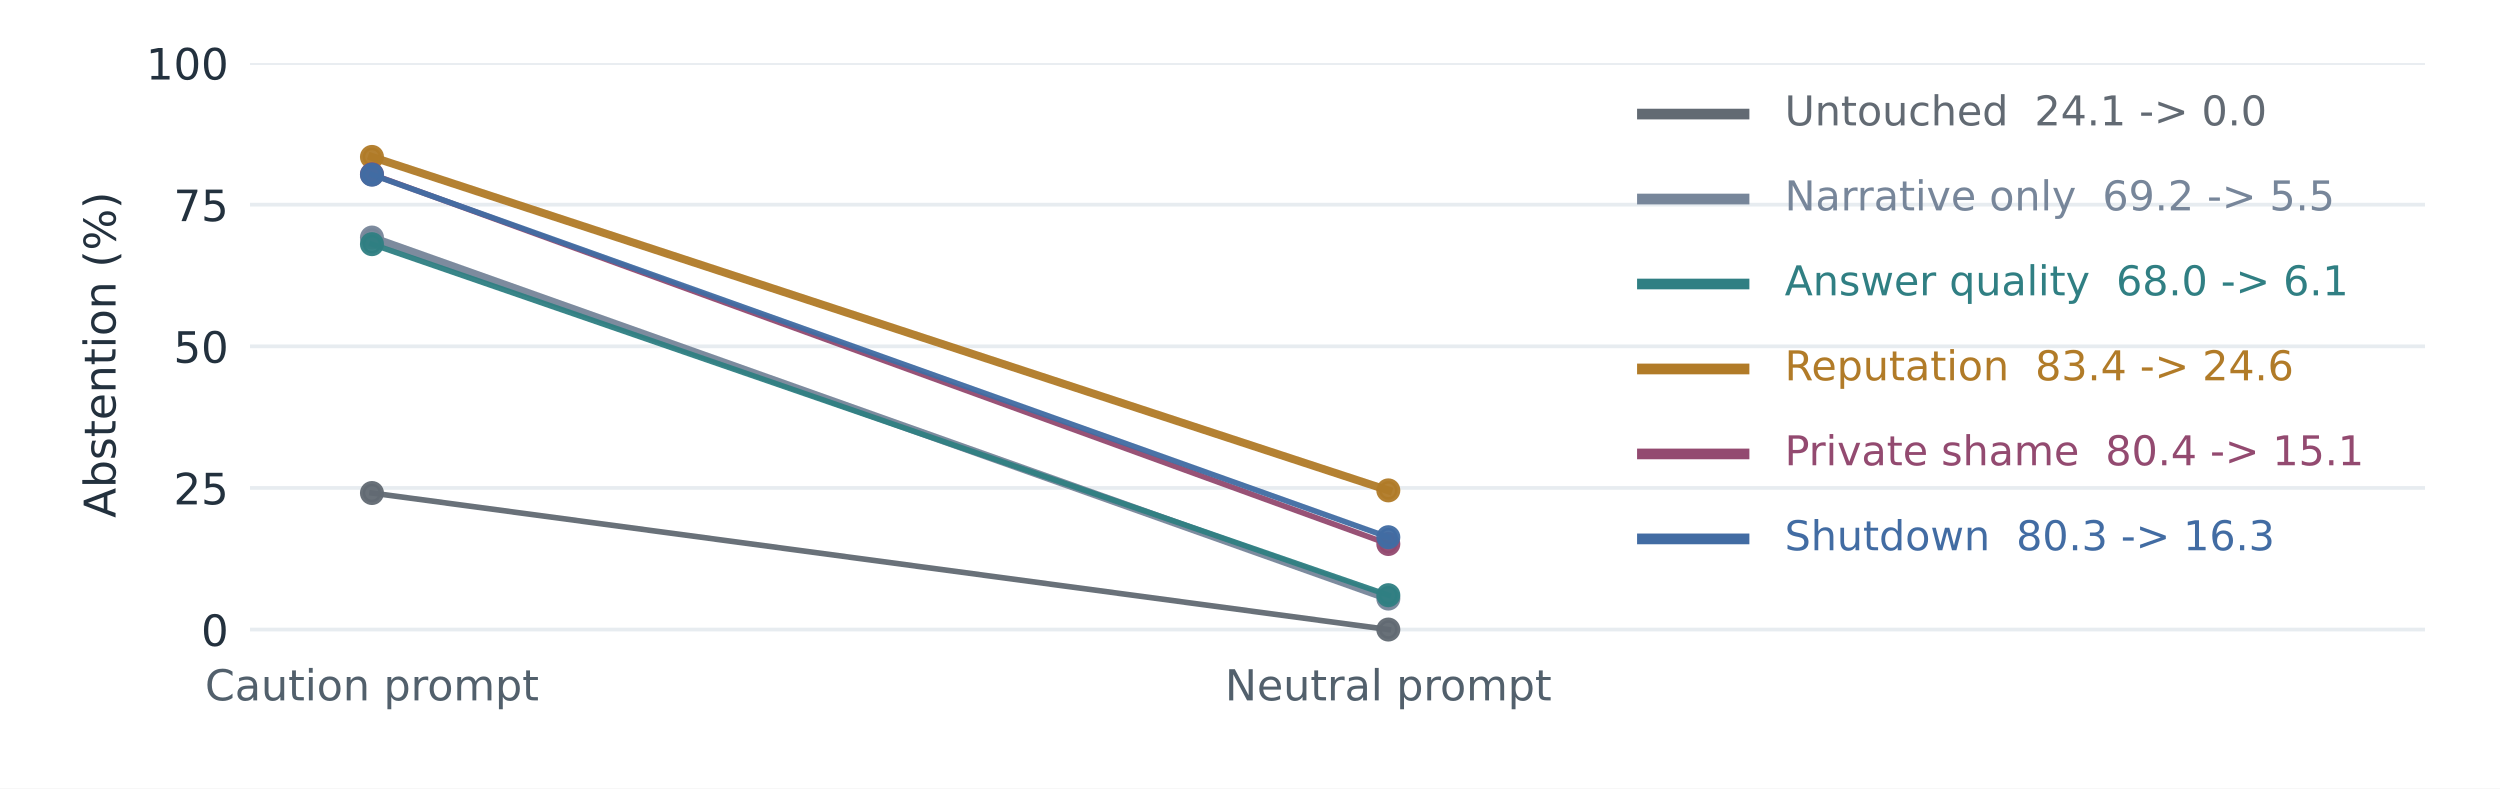
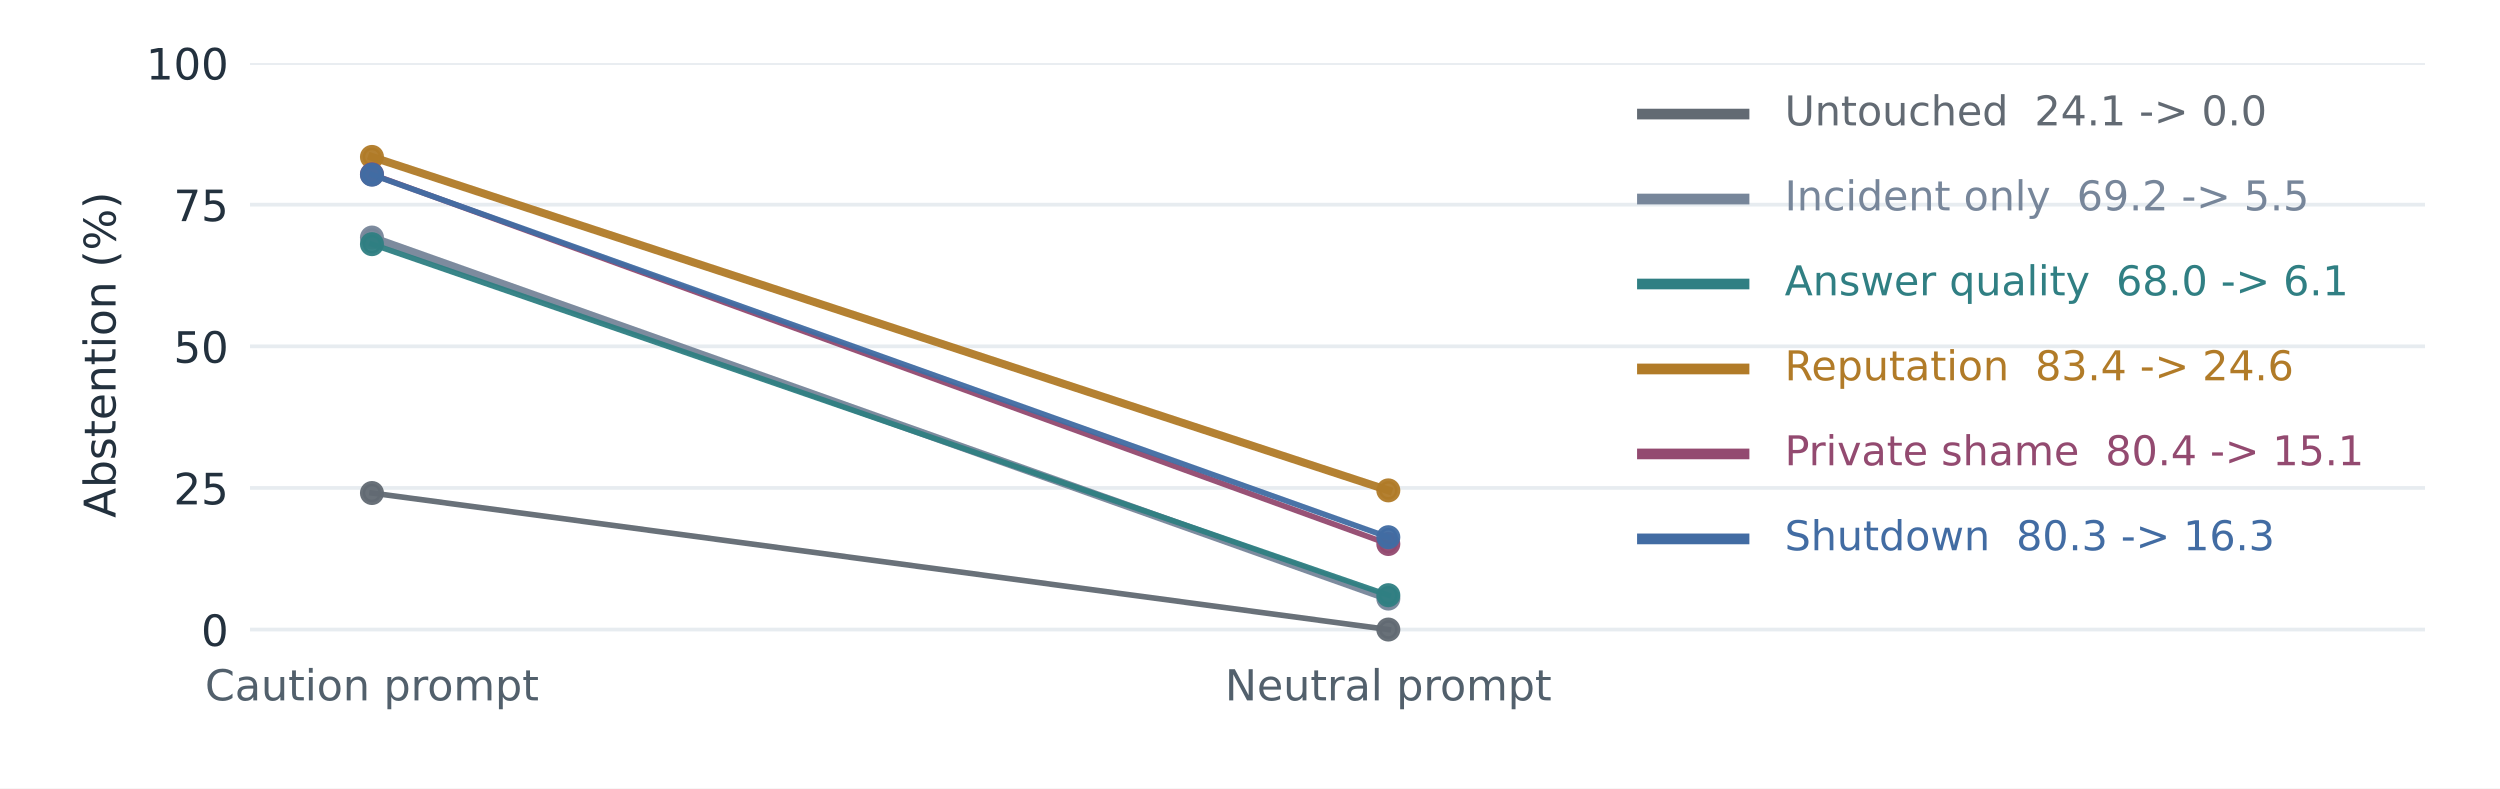
<svg xmlns="http://www.w3.org/2000/svg" xmlns:xlink="http://www.w3.org/1999/xlink" width="468pt" height="147.6pt" viewBox="0 0 468 147.6" version="1.1">
  <defs>
    <style type="text/css">*{stroke-linejoin: round; stroke-linecap: butt}</style>
  </defs>
  <g id="figure_1">
    <g id="patch_1">
      <path d="M 0 147.6 L 468 147.6 L 468 0 L 0 0 z " style="fill: #ffffff" />
    </g>
    <g id="axes_1">
      <g id="patch_2">
        <path d="M 46.8 121.032 L 453.96 121.032 L 453.96 11.808 L 46.8 11.808 z " style="fill: #ffffff" />
      </g>
      <g id="matplotlib.axis_1">
        <g id="xtick_1">
          <g id="line2d_1" />
          <g id="text_1">
            <g style="fill: #52606c" transform="translate(38.3739 131.1107) scale(0.08 -0.08)">
              <defs>
                <path id="DejaVuSans-43" d="M 4122 4306 L 4122 3641 Q 3803 3938 3442 4084 Q 3081 4231 2675 4231 Q 1875 4231 1450 3742 Q 1025 3253 1025 2328 Q 1025 1406 1450 917 Q 1875 428 2675 428 Q 3081 428 3442 575 Q 3803 722 4122 1019 L 4122 359 Q 3791 134 3420 21 Q 3050 -91 2638 -91 Q 1578 -91 968 557 Q 359 1206 359 2328 Q 359 3453 968 4101 Q 1578 4750 2638 4750 Q 3056 4750 3426 4639 Q 3797 4528 4122 4306 z " transform="scale(0.015625)" />
                <path id="DejaVuSans-61" d="M 2194 1759 Q 1497 1759 1228 1600 Q 959 1441 959 1056 Q 959 750 1161 570 Q 1363 391 1709 391 Q 2188 391 2477 730 Q 2766 1069 2766 1631 L 2766 1759 L 2194 1759 z M 3341 1997 L 3341 0 L 2766 0 L 2766 531 Q 2569 213 2275 61 Q 1981 -91 1556 -91 Q 1019 -91 701 211 Q 384 513 384 1019 Q 384 1609 779 1909 Q 1175 2209 1959 2209 L 2766 2209 L 2766 2266 Q 2766 2663 2505 2880 Q 2244 3097 1772 3097 Q 1472 3097 1187 3025 Q 903 2953 641 2809 L 641 3341 Q 956 3463 1253 3523 Q 1550 3584 1831 3584 Q 2591 3584 2966 3190 Q 3341 2797 3341 1997 z " transform="scale(0.015625)" />
                <path id="DejaVuSans-75" d="M 544 1381 L 544 3500 L 1119 3500 L 1119 1403 Q 1119 906 1312 657 Q 1506 409 1894 409 Q 2359 409 2629 706 Q 2900 1003 2900 1516 L 2900 3500 L 3475 3500 L 3475 0 L 2900 0 L 2900 538 Q 2691 219 2414 64 Q 2138 -91 1772 -91 Q 1169 -91 856 284 Q 544 659 544 1381 z M 1991 3584 L 1991 3584 z " transform="scale(0.015625)" />
                <path id="DejaVuSans-74" d="M 1172 4494 L 1172 3500 L 2356 3500 L 2356 3053 L 1172 3053 L 1172 1153 Q 1172 725 1289 603 Q 1406 481 1766 481 L 2356 481 L 2356 0 L 1766 0 Q 1100 0 847 248 Q 594 497 594 1153 L 594 3053 L 172 3053 L 172 3500 L 594 3500 L 594 4494 L 1172 4494 z " transform="scale(0.015625)" />
                <path id="DejaVuSans-69" d="M 603 3500 L 1178 3500 L 1178 0 L 603 0 L 603 3500 z M 603 4863 L 1178 4863 L 1178 4134 L 603 4134 L 603 4863 z " transform="scale(0.015625)" />
                <path id="DejaVuSans-6f" d="M 1959 3097 Q 1497 3097 1228 2736 Q 959 2375 959 1747 Q 959 1119 1226 758 Q 1494 397 1959 397 Q 2419 397 2687 759 Q 2956 1122 2956 1747 Q 2956 2369 2687 2733 Q 2419 3097 1959 3097 z M 1959 3584 Q 2709 3584 3137 3096 Q 3566 2609 3566 1747 Q 3566 888 3137 398 Q 2709 -91 1959 -91 Q 1206 -91 779 398 Q 353 888 353 1747 Q 353 2609 779 3096 Q 1206 3584 1959 3584 z " transform="scale(0.015625)" />
                <path id="DejaVuSans-6e" d="M 3513 2113 L 3513 0 L 2938 0 L 2938 2094 Q 2938 2591 2744 2837 Q 2550 3084 2163 3084 Q 1697 3084 1428 2787 Q 1159 2491 1159 1978 L 1159 0 L 581 0 L 581 3500 L 1159 3500 L 1159 2956 Q 1366 3272 1645 3428 Q 1925 3584 2291 3584 Q 2894 3584 3203 3211 Q 3513 2838 3513 2113 z " transform="scale(0.015625)" />
                <path id="DejaVuSans-20" transform="scale(0.015625)" />
                <path id="DejaVuSans-70" d="M 1159 525 L 1159 -1331 L 581 -1331 L 581 3500 L 1159 3500 L 1159 2969 Q 1341 3281 1617 3432 Q 1894 3584 2278 3584 Q 2916 3584 3314 3078 Q 3713 2572 3713 1747 Q 3713 922 3314 415 Q 2916 -91 2278 -91 Q 1894 -91 1617 61 Q 1341 213 1159 525 z M 3116 1747 Q 3116 2381 2855 2742 Q 2594 3103 2138 3103 Q 1681 3103 1420 2742 Q 1159 2381 1159 1747 Q 1159 1113 1420 752 Q 1681 391 2138 391 Q 2594 391 2855 752 Q 3116 1113 3116 1747 z " transform="scale(0.015625)" />
                <path id="DejaVuSans-72" d="M 2631 2963 Q 2534 3019 2420 3045 Q 2306 3072 2169 3072 Q 1681 3072 1420 2755 Q 1159 2438 1159 1844 L 1159 0 L 581 0 L 581 3500 L 1159 3500 L 1159 2956 Q 1341 3275 1631 3429 Q 1922 3584 2338 3584 Q 2397 3584 2469 3576 Q 2541 3569 2628 3553 L 2631 2963 z " transform="scale(0.015625)" />
                <path id="DejaVuSans-6d" d="M 3328 2828 Q 3544 3216 3844 3400 Q 4144 3584 4550 3584 Q 5097 3584 5394 3201 Q 5691 2819 5691 2113 L 5691 0 L 5113 0 L 5113 2094 Q 5113 2597 4934 2840 Q 4756 3084 4391 3084 Q 3944 3084 3684 2787 Q 3425 2491 3425 1978 L 3425 0 L 2847 0 L 2847 2094 Q 2847 2600 2669 2842 Q 2491 3084 2119 3084 Q 1678 3084 1418 2786 Q 1159 2488 1159 1978 L 1159 0 L 581 0 L 581 3500 L 1159 3500 L 1159 2956 Q 1356 3278 1631 3431 Q 1906 3584 2284 3584 Q 2666 3584 2933 3390 Q 3200 3197 3328 2828 z " transform="scale(0.015625)" />
              </defs>
              <use xlink:href="#DejaVuSans-43" />
              <use xlink:href="#DejaVuSans-61" transform="translate(69.82422 0)" />
              <use xlink:href="#DejaVuSans-75" transform="translate(131.1035 0)" />
              <use xlink:href="#DejaVuSans-74" transform="translate(194.4824 0)" />
              <use xlink:href="#DejaVuSans-69" transform="translate(233.6914 0)" />
              <use xlink:href="#DejaVuSans-6f" transform="translate(261.4746 0)" />
              <use xlink:href="#DejaVuSans-6e" transform="translate(322.6562 0)" />
              <use xlink:href="#DejaVuSans-20" transform="translate(386.0352 0)" />
              <use xlink:href="#DejaVuSans-70" transform="translate(417.8223 0)" />
              <use xlink:href="#DejaVuSans-72" transform="translate(481.2988 0)" />
              <use xlink:href="#DejaVuSans-6f" transform="translate(520.1621 0)" />
              <use xlink:href="#DejaVuSans-6d" transform="translate(581.3438 0)" />
              <use xlink:href="#DejaVuSans-70" transform="translate(678.7559 0)" />
              <use xlink:href="#DejaVuSans-74" transform="translate(742.2324 0)" />
            </g>
          </g>
        </g>
        <g id="xtick_2">
          <g id="line2d_2" />
          <g id="text_2">
            <g style="fill: #52606c" transform="translate(229.3131 131.1107) scale(0.08 -0.08)">
              <defs>
                <path id="DejaVuSans-4e" d="M 628 4666 L 1478 4666 L 3547 763 L 3547 4666 L 4159 4666 L 4159 0 L 3309 0 L 1241 3903 L 1241 0 L 628 0 L 628 4666 z " transform="scale(0.015625)" />
                <path id="DejaVuSans-65" d="M 3597 1894 L 3597 1613 L 953 1613 Q 991 1019 1311 708 Q 1631 397 2203 397 Q 2534 397 2845 478 Q 3156 559 3463 722 L 3463 178 Q 3153 47 2828 -22 Q 2503 -91 2169 -91 Q 1331 -91 842 396 Q 353 884 353 1716 Q 353 2575 817 3079 Q 1281 3584 2069 3584 Q 2775 3584 3186 3129 Q 3597 2675 3597 1894 z M 3022 2063 Q 3016 2534 2758 2815 Q 2500 3097 2075 3097 Q 1594 3097 1305 2825 Q 1016 2553 972 2059 L 3022 2063 z " transform="scale(0.015625)" />
                <path id="DejaVuSans-6c" d="M 603 4863 L 1178 4863 L 1178 0 L 603 0 L 603 4863 z " transform="scale(0.015625)" />
              </defs>
              <use xlink:href="#DejaVuSans-4e" />
              <use xlink:href="#DejaVuSans-65" transform="translate(74.80469 0)" />
              <use xlink:href="#DejaVuSans-75" transform="translate(136.3281 0)" />
              <use xlink:href="#DejaVuSans-74" transform="translate(199.707 0)" />
              <use xlink:href="#DejaVuSans-72" transform="translate(238.916 0)" />
              <use xlink:href="#DejaVuSans-61" transform="translate(280.0293 0)" />
              <use xlink:href="#DejaVuSans-6c" transform="translate(341.3086 0)" />
              <use xlink:href="#DejaVuSans-20" transform="translate(369.0918 0)" />
              <use xlink:href="#DejaVuSans-70" transform="translate(400.8789 0)" />
              <use xlink:href="#DejaVuSans-72" transform="translate(464.3555 0)" />
              <use xlink:href="#DejaVuSans-6f" transform="translate(503.2188 0)" />
              <use xlink:href="#DejaVuSans-6d" transform="translate(564.4004 0)" />
              <use xlink:href="#DejaVuSans-70" transform="translate(661.8125 0)" />
              <use xlink:href="#DejaVuSans-74" transform="translate(725.2891 0)" />
            </g>
          </g>
        </g>
      </g>
      <g id="matplotlib.axis_2">
        <g id="ytick_1">
          <g id="line2d_3">
            <path d="M 46.8 117.851 L 453.96 117.851 " clip-path="url(#p866bee1a11)" style="fill: none; stroke: #e7ecf0; stroke-width: 0.7; stroke-linecap: square" />
          </g>
          <g id="line2d_4" />
          <g id="text_3">
            <g style="fill: #23313e" transform="translate(37.64637 120.9281) scale(0.081 -0.081)">
              <defs>
                <path id="DejaVuSans-30" d="M 2034 4250 Q 1547 4250 1301 3770 Q 1056 3291 1056 2328 Q 1056 1369 1301 889 Q 1547 409 2034 409 Q 2525 409 2770 889 Q 3016 1369 3016 2328 Q 3016 3291 2770 3770 Q 2525 4250 2034 4250 z M 2034 4750 Q 2819 4750 3233 4129 Q 3647 3509 3647 2328 Q 3647 1150 3233 529 Q 2819 -91 2034 -91 Q 1250 -91 836 529 Q 422 1150 422 2328 Q 422 3509 836 4129 Q 1250 4750 2034 4750 z " transform="scale(0.015625)" />
              </defs>
              <use xlink:href="#DejaVuSans-30" />
            </g>
          </g>
        </g>
        <g id="ytick_2">
          <g id="line2d_5">
            <path d="M 46.8 91.34 L 453.96 91.34 " clip-path="url(#p866bee1a11)" style="fill: none; stroke: #e7ecf0; stroke-width: 0.7; stroke-linecap: square" />
          </g>
          <g id="line2d_6" />
          <g id="text_4">
            <g style="fill: #23313e" transform="translate(32.49275 94.41741) scale(0.081 -0.081)">
              <defs>
                <path id="DejaVuSans-32" d="M 1228 531 L 3431 531 L 3431 0 L 469 0 L 469 531 Q 828 903 1448 1529 Q 2069 2156 2228 2338 Q 2531 2678 2651 2914 Q 2772 3150 2772 3378 Q 2772 3750 2511 3984 Q 2250 4219 1831 4219 Q 1534 4219 1204 4116 Q 875 4013 500 3803 L 500 4441 Q 881 4594 1212 4672 Q 1544 4750 1819 4750 Q 2544 4750 2975 4387 Q 3406 4025 3406 3419 Q 3406 3131 3298 2873 Q 3191 2616 2906 2266 Q 2828 2175 2409 1742 Q 1991 1309 1228 531 z " transform="scale(0.015625)" />
                <path id="DejaVuSans-35" d="M 691 4666 L 3169 4666 L 3169 4134 L 1269 4134 L 1269 2991 Q 1406 3038 1543 3061 Q 1681 3084 1819 3084 Q 2600 3084 3056 2656 Q 3513 2228 3513 1497 Q 3513 744 3044 326 Q 2575 -91 1722 -91 Q 1428 -91 1123 -41 Q 819 9 494 109 L 494 744 Q 775 591 1075 516 Q 1375 441 1709 441 Q 2250 441 2565 725 Q 2881 1009 2881 1497 Q 2881 1984 2565 2268 Q 2250 2553 1709 2553 Q 1456 2553 1204 2497 Q 953 2441 691 2322 L 691 4666 z " transform="scale(0.015625)" />
              </defs>
              <use xlink:href="#DejaVuSans-32" />
              <use xlink:href="#DejaVuSans-35" transform="translate(63.62305 0)" />
            </g>
          </g>
        </g>
        <g id="ytick_3">
          <g id="line2d_7">
            <path d="M 46.8 64.829 L 453.96 64.829 " clip-path="url(#p866bee1a11)" style="fill: none; stroke: #e7ecf0; stroke-width: 0.7; stroke-linecap: square" />
          </g>
          <g id="line2d_8" />
          <g id="text_5">
            <g style="fill: #23313e" transform="translate(32.49275 67.90673) scale(0.081 -0.081)">
              <use xlink:href="#DejaVuSans-35" />
              <use xlink:href="#DejaVuSans-30" transform="translate(63.62305 0)" />
            </g>
          </g>
        </g>
        <g id="ytick_4">
          <g id="line2d_9">
            <path d="M 46.8 38.319 L 453.96 38.319 " clip-path="url(#p866bee1a11)" style="fill: none; stroke: #e7ecf0; stroke-width: 0.7; stroke-linecap: square" />
          </g>
          <g id="line2d_10" />
          <g id="text_6">
            <g style="fill: #23313e" transform="translate(32.49275 41.39605) scale(0.081 -0.081)">
              <defs>
                <path id="DejaVuSans-37" d="M 525 4666 L 3525 4666 L 3525 4397 L 1831 0 L 1172 0 L 2766 4134 L 525 4134 L 525 4666 z " transform="scale(0.015625)" />
              </defs>
              <use xlink:href="#DejaVuSans-37" />
              <use xlink:href="#DejaVuSans-35" transform="translate(63.62305 0)" />
            </g>
          </g>
        </g>
        <g id="ytick_5">
          <g id="line2d_11">
            <path d="M 46.8 11.808 L 453.96 11.808 " clip-path="url(#p866bee1a11)" style="fill: none; stroke: #e7ecf0; stroke-width: 0.7; stroke-linecap: square" />
          </g>
          <g id="line2d_12" />
          <g id="text_7">
            <g style="fill: #23313e" transform="translate(27.33912 14.88537) scale(0.081 -0.081)">
              <defs>
                <path id="DejaVuSans-31" d="M 794 531 L 1825 531 L 1825 4091 L 703 3866 L 703 4441 L 1819 4666 L 2450 4666 L 2450 531 L 3481 531 L 3481 0 L 794 0 L 794 531 z " transform="scale(0.015625)" />
              </defs>
              <use xlink:href="#DejaVuSans-31" />
              <use xlink:href="#DejaVuSans-30" transform="translate(63.62305 0)" />
              <use xlink:href="#DejaVuSans-30" transform="translate(127.2461 0)" />
            </g>
          </g>
        </g>
        <g id="text_8">
          <g style="fill: #23313e" transform="translate(21.63378 96.94322) rotate(-90) scale(0.082 -0.082)">
            <defs>
              <path id="DejaVuSans-41" d="M 2188 4044 L 1331 1722 L 3047 1722 L 2188 4044 z M 1831 4666 L 2547 4666 L 4325 0 L 3669 0 L 3244 1197 L 1141 1197 L 716 0 L 50 0 L 1831 4666 z " transform="scale(0.015625)" />
              <path id="DejaVuSans-62" d="M 3116 1747 Q 3116 2381 2855 2742 Q 2594 3103 2138 3103 Q 1681 3103 1420 2742 Q 1159 2381 1159 1747 Q 1159 1113 1420 752 Q 1681 391 2138 391 Q 2594 391 2855 752 Q 3116 1113 3116 1747 z M 1159 2969 Q 1341 3281 1617 3432 Q 1894 3584 2278 3584 Q 2916 3584 3314 3078 Q 3713 2572 3713 1747 Q 3713 922 3314 415 Q 2916 -91 2278 -91 Q 1894 -91 1617 61 Q 1341 213 1159 525 L 1159 0 L 581 0 L 581 4863 L 1159 4863 L 1159 2969 z " transform="scale(0.015625)" />
              <path id="DejaVuSans-73" d="M 2834 3397 L 2834 2853 Q 2591 2978 2328 3040 Q 2066 3103 1784 3103 Q 1356 3103 1142 2972 Q 928 2841 928 2578 Q 928 2378 1081 2264 Q 1234 2150 1697 2047 L 1894 2003 Q 2506 1872 2764 1633 Q 3022 1394 3022 966 Q 3022 478 2636 193 Q 2250 -91 1575 -91 Q 1294 -91 989 -36 Q 684 19 347 128 L 347 722 Q 666 556 975 473 Q 1284 391 1588 391 Q 1994 391 2212 530 Q 2431 669 2431 922 Q 2431 1156 2273 1281 Q 2116 1406 1581 1522 L 1381 1569 Q 847 1681 609 1914 Q 372 2147 372 2553 Q 372 3047 722 3315 Q 1072 3584 1716 3584 Q 2034 3584 2315 3537 Q 2597 3491 2834 3397 z " transform="scale(0.015625)" />
              <path id="DejaVuSans-28" d="M 1984 4856 Q 1566 4138 1362 3434 Q 1159 2731 1159 2009 Q 1159 1288 1364 580 Q 1569 -128 1984 -844 L 1484 -844 Q 1016 -109 783 600 Q 550 1309 550 2009 Q 550 2706 781 3412 Q 1013 4119 1484 4856 L 1984 4856 z " transform="scale(0.015625)" />
              <path id="DejaVuSans-25" d="M 4653 2053 Q 4381 2053 4226 1822 Q 4072 1591 4072 1178 Q 4072 772 4226 539 Q 4381 306 4653 306 Q 4919 306 5073 539 Q 5228 772 5228 1178 Q 5228 1588 5073 1820 Q 4919 2053 4653 2053 z M 4653 2450 Q 5147 2450 5437 2106 Q 5728 1763 5728 1178 Q 5728 594 5436 251 Q 5144 -91 4653 -91 Q 4153 -91 3862 251 Q 3572 594 3572 1178 Q 3572 1766 3864 2108 Q 4156 2450 4653 2450 z M 1428 4353 Q 1159 4353 1004 4120 Q 850 3888 850 3481 Q 850 3069 1003 2837 Q 1156 2606 1428 2606 Q 1700 2606 1854 2837 Q 2009 3069 2009 3481 Q 2009 3884 1853 4118 Q 1697 4353 1428 4353 z M 4250 4750 L 4750 4750 L 1831 -91 L 1331 -91 L 4250 4750 z M 1428 4750 Q 1922 4750 2215 4408 Q 2509 4066 2509 3481 Q 2509 2891 2217 2550 Q 1925 2209 1428 2209 Q 931 2209 642 2551 Q 353 2894 353 3481 Q 353 4063 643 4406 Q 934 4750 1428 4750 z " transform="scale(0.015625)" />
              <path id="DejaVuSans-29" d="M 513 4856 L 1013 4856 Q 1481 4119 1714 3412 Q 1947 2706 1947 2009 Q 1947 1309 1714 600 Q 1481 -109 1013 -844 L 513 -844 Q 928 -128 1133 580 Q 1338 1288 1338 2009 Q 1338 2731 1133 3434 Q 928 4138 513 4856 z " transform="scale(0.015625)" />
            </defs>
            <use xlink:href="#DejaVuSans-41" />
            <use xlink:href="#DejaVuSans-62" transform="translate(68.4082 0)" />
            <use xlink:href="#DejaVuSans-73" transform="translate(131.8848 0)" />
            <use xlink:href="#DejaVuSans-74" transform="translate(183.9844 0)" />
            <use xlink:href="#DejaVuSans-65" transform="translate(223.1934 0)" />
            <use xlink:href="#DejaVuSans-6e" transform="translate(284.7168 0)" />
            <use xlink:href="#DejaVuSans-74" transform="translate(348.0957 0)" />
            <use xlink:href="#DejaVuSans-69" transform="translate(387.3047 0)" />
            <use xlink:href="#DejaVuSans-6f" transform="translate(415.0879 0)" />
            <use xlink:href="#DejaVuSans-6e" transform="translate(476.2695 0)" />
            <use xlink:href="#DejaVuSans-20" transform="translate(539.6484 0)" />
            <use xlink:href="#DejaVuSans-28" transform="translate(571.4355 0)" />
            <use xlink:href="#DejaVuSans-25" transform="translate(610.4492 0)" />
            <use xlink:href="#DejaVuSans-29" transform="translate(705.4688 0)" />
          </g>
        </g>
      </g>
      <g id="line2d_13">
        <path d="M 69.631 92.294 L 259.893 117.851 " clip-path="url(#p866bee1a11)" style="fill: none; stroke: #626a73; stroke-opacity: 0.95; stroke-width: 1.05; stroke-linecap: square" />
        <defs>
          <path id="m2fd71c5331" d="M 0 1.75 C 0.464 1.75 0.909 1.566 1.237 1.237 C 1.566 0.909 1.75 0.464 1.75 0 C 1.75 -0.464 1.566 -0.909 1.237 -1.237 C 0.909 -1.566 0.464 -1.75 0 -1.75 C -0.464 -1.75 -0.909 -1.566 -1.237 -1.237 C -1.566 -0.909 -1.75 -0.464 -1.75 0 C -1.75 0.464 -1.566 0.909 -1.237 1.237 C -0.909 1.566 -0.464 1.75 0 1.75 z " style="stroke: #626a73; stroke-opacity: 0.95" />
        </defs>
        <g clip-path="url(#p866bee1a11)">
          <use xlink:href="#m2fd71c5331" x="69.631" y="92.294" style="fill: #626a73; fill-opacity: 0.95; stroke: #626a73; stroke-opacity: 0.95" />
          <use xlink:href="#m2fd71c5331" x="259.893" y="117.851" style="fill: #626a73; fill-opacity: 0.95; stroke: #626a73; stroke-opacity: 0.95" />
        </g>
      </g>
      <g id="line2d_14">
        <path d="M 307.459 21.352 L 326.485 21.352 " clip-path="url(#p866bee1a11)" style="fill: none; stroke: #626a73; stroke-width: 2; stroke-linecap: square" />
      </g>
      <g id="line2d_15">
        <path d="M 69.631 44.469 L 259.893 112.054 " clip-path="url(#p866bee1a11)" style="fill: none; stroke: #77869a; stroke-opacity: 0.95; stroke-width: 1.5; stroke-linecap: square" />
        <defs>
          <path id="me8780fb0a2" d="M 0 1.75 C 0.464 1.75 0.909 1.566 1.237 1.237 C 1.566 0.909 1.75 0.464 1.75 0 C 1.75 -0.464 1.566 -0.909 1.237 -1.237 C 0.909 -1.566 0.464 -1.75 0 -1.75 C -0.464 -1.75 -0.909 -1.566 -1.237 -1.237 C -1.566 -0.909 -1.75 -0.464 -1.75 0 C -1.75 0.464 -1.566 0.909 -1.237 1.237 C -0.909 1.566 -0.464 1.75 0 1.75 z " style="stroke: #77869a; stroke-opacity: 0.95" />
        </defs>
        <g clip-path="url(#p866bee1a11)">
          <use xlink:href="#me8780fb0a2" x="69.631" y="44.469" style="fill: #77869a; fill-opacity: 0.95; stroke: #77869a; stroke-opacity: 0.95" />
          <use xlink:href="#me8780fb0a2" x="259.893" y="112.054" style="fill: #77869a; fill-opacity: 0.95; stroke: #77869a; stroke-opacity: 0.95" />
        </g>
      </g>
      <g id="line2d_16">
        <path d="M 307.459 37.258 L 326.485 37.258 " clip-path="url(#p866bee1a11)" style="fill: none; stroke: #77869a; stroke-width: 2; stroke-linecap: square" />
      </g>
      <g id="line2d_17">
        <path d="M 69.631 45.706 L 259.893 111.417 " clip-path="url(#p866bee1a11)" style="fill: none; stroke: #307f83; stroke-opacity: 0.95; stroke-width: 1.05; stroke-linecap: square" />
        <defs>
          <path id="mce1c3d7870" d="M 0 1.75 C 0.464 1.75 0.909 1.566 1.237 1.237 C 1.566 0.909 1.75 0.464 1.75 0 C 1.75 -0.464 1.566 -0.909 1.237 -1.237 C 0.909 -1.566 0.464 -1.75 0 -1.75 C -0.464 -1.75 -0.909 -1.566 -1.237 -1.237 C -1.566 -0.909 -1.75 -0.464 -1.75 0 C -1.75 0.464 -1.566 0.909 -1.237 1.237 C -0.909 1.566 -0.464 1.75 0 1.75 z " style="stroke: #307f83; stroke-opacity: 0.95" />
        </defs>
        <g clip-path="url(#p866bee1a11)">
          <use xlink:href="#mce1c3d7870" x="69.631" y="45.706" style="fill: #307f83; fill-opacity: 0.95; stroke: #307f83; stroke-opacity: 0.95" />
          <use xlink:href="#mce1c3d7870" x="259.893" y="111.417" style="fill: #307f83; fill-opacity: 0.95; stroke: #307f83; stroke-opacity: 0.95" />
        </g>
      </g>
      <g id="line2d_18">
        <path d="M 307.459 53.165 L 326.485 53.165 " clip-path="url(#p866bee1a11)" style="fill: none; stroke: #307f83; stroke-width: 2; stroke-linecap: square" />
      </g>
      <g id="line2d_19">
        <path d="M 69.631 29.376 L 259.893 91.8 " clip-path="url(#p866bee1a11)" style="fill: none; stroke: #b17b28; stroke-opacity: 0.95; stroke-width: 1.5; stroke-linecap: square" />
        <defs>
          <path id="mc0bb910fe7" d="M 0 1.75 C 0.464 1.75 0.909 1.566 1.237 1.237 C 1.566 0.909 1.75 0.464 1.75 0 C 1.75 -0.464 1.566 -0.909 1.237 -1.237 C 0.909 -1.566 0.464 -1.75 0 -1.75 C -0.464 -1.75 -0.909 -1.566 -1.237 -1.237 C -1.566 -0.909 -1.75 -0.464 -1.75 0 C -1.75 0.464 -1.566 0.909 -1.237 1.237 C -0.909 1.566 -0.464 1.75 0 1.75 z " style="stroke: #b17b28; stroke-opacity: 0.95" />
        </defs>
        <g clip-path="url(#p866bee1a11)">
          <use xlink:href="#mc0bb910fe7" x="69.631" y="29.376" style="fill: #b17b28; fill-opacity: 0.95; stroke: #b17b28; stroke-opacity: 0.95" />
          <use xlink:href="#mc0bb910fe7" x="259.893" y="91.8" style="fill: #b17b28; fill-opacity: 0.95; stroke: #b17b28; stroke-opacity: 0.95" />
        </g>
      </g>
      <g id="line2d_20">
        <path d="M 307.459 69.071 L 326.485 69.071 " clip-path="url(#p866bee1a11)" style="fill: none; stroke: #b17b28; stroke-width: 2; stroke-linecap: square" />
      </g>
      <g id="line2d_21">
        <path d="M 69.631 32.628 L 259.893 101.838 " clip-path="url(#p866bee1a11)" style="fill: none; stroke: #934a70; stroke-opacity: 0.95; stroke-width: 1.05; stroke-linecap: square" />
        <defs>
          <path id="mc64004fab0" d="M 0 1.75 C 0.464 1.75 0.909 1.566 1.237 1.237 C 1.566 0.909 1.75 0.464 1.75 0 C 1.75 -0.464 1.566 -0.909 1.237 -1.237 C 0.909 -1.566 0.464 -1.75 0 -1.75 C -0.464 -1.75 -0.909 -1.566 -1.237 -1.237 C -1.566 -0.909 -1.75 -0.464 -1.75 0 C -1.75 0.464 -1.566 0.909 -1.237 1.237 C -0.909 1.566 -0.464 1.75 0 1.75 z " style="stroke: #934a70; stroke-opacity: 0.95" />
        </defs>
        <g clip-path="url(#p866bee1a11)">
          <use xlink:href="#mc64004fab0" x="69.631" y="32.628" style="fill: #934a70; fill-opacity: 0.95; stroke: #934a70; stroke-opacity: 0.95" />
          <use xlink:href="#mc64004fab0" x="259.893" y="101.838" style="fill: #934a70; fill-opacity: 0.95; stroke: #934a70; stroke-opacity: 0.95" />
        </g>
      </g>
      <g id="line2d_22">
        <path d="M 307.459 84.977 L 326.485 84.977 " clip-path="url(#p866bee1a11)" style="fill: none; stroke: #934a70; stroke-width: 2; stroke-linecap: square" />
      </g>
      <g id="line2d_23">
        <path d="M 69.631 32.698 L 259.893 100.566 " clip-path="url(#p866bee1a11)" style="fill: none; stroke: #426ca3; stroke-opacity: 0.95; stroke-width: 1.05; stroke-linecap: square" />
        <defs>
          <path id="mac58cb06e8" d="M 0 1.75 C 0.464 1.75 0.909 1.566 1.237 1.237 C 1.566 0.909 1.75 0.464 1.75 0 C 1.75 -0.464 1.566 -0.909 1.237 -1.237 C 0.909 -1.566 0.464 -1.75 0 -1.75 C -0.464 -1.75 -0.909 -1.566 -1.237 -1.237 C -1.566 -0.909 -1.75 -0.464 -1.75 0 C -1.75 0.464 -1.566 0.909 -1.237 1.237 C -0.909 1.566 -0.464 1.75 0 1.75 z " style="stroke: #426ca3; stroke-opacity: 0.95" />
        </defs>
        <g clip-path="url(#p866bee1a11)">
          <use xlink:href="#mac58cb06e8" x="69.631" y="32.698" style="fill: #426ca3; fill-opacity: 0.95; stroke: #426ca3; stroke-opacity: 0.95" />
          <use xlink:href="#mac58cb06e8" x="259.893" y="100.566" style="fill: #426ca3; fill-opacity: 0.95; stroke: #426ca3; stroke-opacity: 0.95" />
        </g>
      </g>
      <g id="line2d_24">
        <path d="M 307.459 100.884 L 326.485 100.884 " clip-path="url(#p866bee1a11)" style="fill: none; stroke: #426ca3; stroke-width: 2; stroke-linecap: square" />
      </g>
      <g id="text_9">
        <g style="fill: #626a73" transform="translate(334.0951 23.47656) scale(0.077 -0.077)">
          <defs>
            <path id="DejaVuSans-55" d="M 556 4666 L 1191 4666 L 1191 1831 Q 1191 1081 1462 751 Q 1734 422 2344 422 Q 2950 422 3222 751 Q 3494 1081 3494 1831 L 3494 4666 L 4128 4666 L 4128 1753 Q 4128 841 3676 375 Q 3225 -91 2344 -91 Q 1459 -91 1007 375 Q 556 841 556 1753 L 556 4666 z " transform="scale(0.015625)" />
            <path id="DejaVuSans-63" d="M 3122 3366 L 3122 2828 Q 2878 2963 2633 3030 Q 2388 3097 2138 3097 Q 1578 3097 1268 2742 Q 959 2388 959 1747 Q 959 1106 1268 751 Q 1578 397 2138 397 Q 2388 397 2633 464 Q 2878 531 3122 666 L 3122 134 Q 2881 22 2623 -34 Q 2366 -91 2075 -91 Q 1284 -91 818 406 Q 353 903 353 1747 Q 353 2603 823 3093 Q 1294 3584 2113 3584 Q 2378 3584 2631 3529 Q 2884 3475 3122 3366 z " transform="scale(0.015625)" />
            <path id="DejaVuSans-68" d="M 3513 2113 L 3513 0 L 2938 0 L 2938 2094 Q 2938 2591 2744 2837 Q 2550 3084 2163 3084 Q 1697 3084 1428 2787 Q 1159 2491 1159 1978 L 1159 0 L 581 0 L 581 4863 L 1159 4863 L 1159 2956 Q 1366 3272 1645 3428 Q 1925 3584 2291 3584 Q 2894 3584 3203 3211 Q 3513 2838 3513 2113 z " transform="scale(0.015625)" />
            <path id="DejaVuSans-64" d="M 2906 2969 L 2906 4863 L 3481 4863 L 3481 0 L 2906 0 L 2906 525 Q 2725 213 2448 61 Q 2172 -91 1784 -91 Q 1150 -91 751 415 Q 353 922 353 1747 Q 353 2572 751 3078 Q 1150 3584 1784 3584 Q 2172 3584 2448 3432 Q 2725 3281 2906 2969 z M 947 1747 Q 947 1113 1208 752 Q 1469 391 1925 391 Q 2381 391 2643 752 Q 2906 1113 2906 1747 Q 2906 2381 2643 2742 Q 2381 3103 1925 3103 Q 1469 3103 1208 2742 Q 947 2381 947 1747 z " transform="scale(0.015625)" />
            <path id="DejaVuSans-34" d="M 2419 4116 L 825 1625 L 2419 1625 L 2419 4116 z M 2253 4666 L 3047 4666 L 3047 1625 L 3713 1625 L 3713 1100 L 3047 1100 L 3047 0 L 2419 0 L 2419 1100 L 313 1100 L 313 1709 L 2253 4666 z " transform="scale(0.015625)" />
            <path id="DejaVuSans-2e" d="M 684 794 L 1344 794 L 1344 0 L 684 0 L 684 794 z " transform="scale(0.015625)" />
            <path id="DejaVuSans-2d" d="M 313 2009 L 1997 2009 L 1997 1497 L 313 1497 L 313 2009 z " transform="scale(0.015625)" />
            <path id="DejaVuSans-3e" d="M 678 3150 L 678 3719 L 4684 2266 L 4684 1747 L 678 294 L 678 863 L 3897 2003 L 678 3150 z " transform="scale(0.015625)" />
          </defs>
          <use xlink:href="#DejaVuSans-55" />
          <use xlink:href="#DejaVuSans-6e" transform="translate(73.19336 0)" />
          <use xlink:href="#DejaVuSans-74" transform="translate(136.5723 0)" />
          <use xlink:href="#DejaVuSans-6f" transform="translate(175.7812 0)" />
          <use xlink:href="#DejaVuSans-75" transform="translate(236.9629 0)" />
          <use xlink:href="#DejaVuSans-63" transform="translate(300.3418 0)" />
          <use xlink:href="#DejaVuSans-68" transform="translate(355.3223 0)" />
          <use xlink:href="#DejaVuSans-65" transform="translate(418.7012 0)" />
          <use xlink:href="#DejaVuSans-64" transform="translate(480.2246 0)" />
          <use xlink:href="#DejaVuSans-20" transform="translate(543.7012 0)" />
          <use xlink:href="#DejaVuSans-20" transform="translate(575.4883 0)" />
          <use xlink:href="#DejaVuSans-32" transform="translate(607.2754 0)" />
          <use xlink:href="#DejaVuSans-34" transform="translate(670.8984 0)" />
          <use xlink:href="#DejaVuSans-2e" transform="translate(734.5215 0)" />
          <use xlink:href="#DejaVuSans-31" transform="translate(766.3086 0)" />
          <use xlink:href="#DejaVuSans-20" transform="translate(829.9316 0)" />
          <use xlink:href="#DejaVuSans-2d" transform="translate(861.7188 0)" />
          <use xlink:href="#DejaVuSans-3e" transform="translate(897.8027 0)" />
          <use xlink:href="#DejaVuSans-20" transform="translate(981.5918 0)" />
          <use xlink:href="#DejaVuSans-30" transform="translate(1013.379 0)" />
          <use xlink:href="#DejaVuSans-2e" transform="translate(1077.002 0)" />
          <use xlink:href="#DejaVuSans-30" transform="translate(1108.789 0)" />
        </g>
      </g>
      <g id="text_10">
        <g style="fill: #77869a" transform="translate(334.0951 39.38297) scale(0.077 -0.077)">
          <defs>
-             <path id="DejaVuSans-76" d="M 191 3500 L 800 3500 L 1894 563 L 2988 3500 L 3597 3500 L 2284 0 L 1503 0 L 191 3500 z " transform="scale(0.015625)" />
+             <path id="DejaVuSans-49" d="M 628 4666 L 1259 4666 L 1259 0 L 628 0 L 628 4666 z " transform="scale(0.015625)" />
            <path id="DejaVuSans-79" d="M 2059 -325 Q 1816 -950 1584 -1140 Q 1353 -1331 966 -1331 L 506 -1331 L 506 -850 L 844 -850 Q 1081 -850 1212 -737 Q 1344 -625 1503 -206 L 1606 56 L 191 3500 L 800 3500 L 1894 763 L 2988 3500 L 3597 3500 L 2059 -325 z " transform="scale(0.015625)" />
            <path id="DejaVuSans-36" d="M 2113 2584 Q 1688 2584 1439 2293 Q 1191 2003 1191 1497 Q 1191 994 1439 701 Q 1688 409 2113 409 Q 2538 409 2786 701 Q 3034 994 3034 1497 Q 3034 2003 2786 2293 Q 2538 2584 2113 2584 z M 3366 4563 L 3366 3988 Q 3128 4100 2886 4159 Q 2644 4219 2406 4219 Q 1781 4219 1451 3797 Q 1122 3375 1075 2522 Q 1259 2794 1537 2939 Q 1816 3084 2150 3084 Q 2853 3084 3261 2657 Q 3669 2231 3669 1497 Q 3669 778 3244 343 Q 2819 -91 2113 -91 Q 1303 -91 875 529 Q 447 1150 447 2328 Q 447 3434 972 4092 Q 1497 4750 2381 4750 Q 2619 4750 2861 4703 Q 3103 4656 3366 4563 z " transform="scale(0.015625)" />
            <path id="DejaVuSans-39" d="M 703 97 L 703 672 Q 941 559 1184 500 Q 1428 441 1663 441 Q 2288 441 2617 861 Q 2947 1281 2994 2138 Q 2813 1869 2534 1725 Q 2256 1581 1919 1581 Q 1219 1581 811 2004 Q 403 2428 403 3163 Q 403 3881 828 4315 Q 1253 4750 1959 4750 Q 2769 4750 3195 4129 Q 3622 3509 3622 2328 Q 3622 1225 3098 567 Q 2575 -91 1691 -91 Q 1453 -91 1209 -44 Q 966 3 703 97 z M 1959 2075 Q 2384 2075 2632 2365 Q 2881 2656 2881 3163 Q 2881 3666 2632 3958 Q 2384 4250 1959 4250 Q 1534 4250 1286 3958 Q 1038 3666 1038 3163 Q 1038 2656 1286 2365 Q 1534 2075 1959 2075 z " transform="scale(0.015625)" />
          </defs>
-           <use xlink:href="#DejaVuSans-4e" />
-           <use xlink:href="#DejaVuSans-61" transform="translate(74.80469 0)" />
-           <use xlink:href="#DejaVuSans-72" transform="translate(136.084 0)" />
-           <use xlink:href="#DejaVuSans-72" transform="translate(175.4473 0)" />
-           <use xlink:href="#DejaVuSans-61" transform="translate(216.5605 0)" />
-           <use xlink:href="#DejaVuSans-74" transform="translate(277.8398 0)" />
-           <use xlink:href="#DejaVuSans-69" transform="translate(317.0488 0)" />
-           <use xlink:href="#DejaVuSans-76" transform="translate(344.832 0)" />
-           <use xlink:href="#DejaVuSans-65" transform="translate(404.0117 0)" />
-           <use xlink:href="#DejaVuSans-20" transform="translate(465.5352 0)" />
-           <use xlink:href="#DejaVuSans-6f" transform="translate(497.3223 0)" />
-           <use xlink:href="#DejaVuSans-6e" transform="translate(558.5039 0)" />
-           <use xlink:href="#DejaVuSans-6c" transform="translate(621.8828 0)" />
-           <use xlink:href="#DejaVuSans-79" transform="translate(649.666 0)" />
-           <use xlink:href="#DejaVuSans-20" transform="translate(708.8457 0)" />
-           <use xlink:href="#DejaVuSans-20" transform="translate(740.6328 0)" />
-           <use xlink:href="#DejaVuSans-36" transform="translate(772.4199 0)" />
-           <use xlink:href="#DejaVuSans-39" transform="translate(836.043 0)" />
-           <use xlink:href="#DejaVuSans-2e" transform="translate(899.666 0)" />
-           <use xlink:href="#DejaVuSans-32" transform="translate(931.4531 0)" />
-           <use xlink:href="#DejaVuSans-20" transform="translate(995.0762 0)" />
-           <use xlink:href="#DejaVuSans-2d" transform="translate(1026.863 0)" />
-           <use xlink:href="#DejaVuSans-3e" transform="translate(1062.947 0)" />
-           <use xlink:href="#DejaVuSans-20" transform="translate(1146.736 0)" />
-           <use xlink:href="#DejaVuSans-35" transform="translate(1178.523 0)" />
-           <use xlink:href="#DejaVuSans-2e" transform="translate(1242.146 0)" />
-           <use xlink:href="#DejaVuSans-35" transform="translate(1273.934 0)" />
+           <use xlink:href="#DejaVuSans-49" />
+           <use xlink:href="#DejaVuSans-6e" transform="translate(29.49219 0)" />
+           <use xlink:href="#DejaVuSans-63" transform="translate(92.87109 0)" />
+           <use xlink:href="#DejaVuSans-69" transform="translate(147.8516 0)" />
+           <use xlink:href="#DejaVuSans-64" transform="translate(175.6348 0)" />
+           <use xlink:href="#DejaVuSans-65" transform="translate(239.1113 0)" />
+           <use xlink:href="#DejaVuSans-6e" transform="translate(300.6348 0)" />
+           <use xlink:href="#DejaVuSans-74" transform="translate(364.0137 0)" />
+           <use xlink:href="#DejaVuSans-20" transform="translate(403.2227 0)" />
+           <use xlink:href="#DejaVuSans-6f" transform="translate(435.0098 0)" />
+           <use xlink:href="#DejaVuSans-6e" transform="translate(496.1914 0)" />
+           <use xlink:href="#DejaVuSans-6c" transform="translate(559.5703 0)" />
+           <use xlink:href="#DejaVuSans-79" transform="translate(587.3535 0)" />
+           <use xlink:href="#DejaVuSans-20" transform="translate(646.5332 0)" />
+           <use xlink:href="#DejaVuSans-20" transform="translate(678.3203 0)" />
+           <use xlink:href="#DejaVuSans-36" transform="translate(710.1074 0)" />
+           <use xlink:href="#DejaVuSans-39" transform="translate(773.7305 0)" />
+           <use xlink:href="#DejaVuSans-2e" transform="translate(837.3535 0)" />
+           <use xlink:href="#DejaVuSans-32" transform="translate(869.1406 0)" />
+           <use xlink:href="#DejaVuSans-20" transform="translate(932.7637 0)" />
+           <use xlink:href="#DejaVuSans-2d" transform="translate(964.5508 0)" />
+           <use xlink:href="#DejaVuSans-3e" transform="translate(1000.635 0)" />
+           <use xlink:href="#DejaVuSans-20" transform="translate(1084.424 0)" />
+           <use xlink:href="#DejaVuSans-35" transform="translate(1116.211 0)" />
+           <use xlink:href="#DejaVuSans-2e" transform="translate(1179.834 0)" />
+           <use xlink:href="#DejaVuSans-35" transform="translate(1211.621 0)" />
        </g>
      </g>
      <g id="text_11">
        <g style="fill: #307f83" transform="translate(334.0951 55.28938) scale(0.077 -0.077)">
          <defs>
            <path id="DejaVuSans-77" d="M 269 3500 L 844 3500 L 1563 769 L 2278 3500 L 2956 3500 L 3675 769 L 4391 3500 L 4966 3500 L 4050 0 L 3372 0 L 2619 2869 L 1863 0 L 1184 0 L 269 3500 z " transform="scale(0.015625)" />
            <path id="DejaVuSans-71" d="M 947 1747 Q 947 1113 1208 752 Q 1469 391 1925 391 Q 2381 391 2643 752 Q 2906 1113 2906 1747 Q 2906 2381 2643 2742 Q 2381 3103 1925 3103 Q 1469 3103 1208 2742 Q 947 2381 947 1747 z M 2906 525 Q 2725 213 2448 61 Q 2172 -91 1784 -91 Q 1150 -91 751 415 Q 353 922 353 1747 Q 353 2572 751 3078 Q 1150 3584 1784 3584 Q 2172 3584 2448 3432 Q 2725 3281 2906 2969 L 2906 3500 L 3481 3500 L 3481 -1331 L 2906 -1331 L 2906 525 z " transform="scale(0.015625)" />
            <path id="DejaVuSans-38" d="M 2034 2216 Q 1584 2216 1326 1975 Q 1069 1734 1069 1313 Q 1069 891 1326 650 Q 1584 409 2034 409 Q 2484 409 2743 651 Q 3003 894 3003 1313 Q 3003 1734 2745 1975 Q 2488 2216 2034 2216 z M 1403 2484 Q 997 2584 770 2862 Q 544 3141 544 3541 Q 544 4100 942 4425 Q 1341 4750 2034 4750 Q 2731 4750 3128 4425 Q 3525 4100 3525 3541 Q 3525 3141 3298 2862 Q 3072 2584 2669 2484 Q 3125 2378 3379 2068 Q 3634 1759 3634 1313 Q 3634 634 3220 271 Q 2806 -91 2034 -91 Q 1263 -91 848 271 Q 434 634 434 1313 Q 434 1759 690 2068 Q 947 2378 1403 2484 z M 1172 3481 Q 1172 3119 1398 2916 Q 1625 2713 2034 2713 Q 2441 2713 2670 2916 Q 2900 3119 2900 3481 Q 2900 3844 2670 4047 Q 2441 4250 2034 4250 Q 1625 4250 1398 4047 Q 1172 3844 1172 3481 z " transform="scale(0.015625)" />
          </defs>
          <use xlink:href="#DejaVuSans-41" />
          <use xlink:href="#DejaVuSans-6e" transform="translate(68.4082 0)" />
          <use xlink:href="#DejaVuSans-73" transform="translate(131.7871 0)" />
          <use xlink:href="#DejaVuSans-77" transform="translate(183.8867 0)" />
          <use xlink:href="#DejaVuSans-65" transform="translate(265.6738 0)" />
          <use xlink:href="#DejaVuSans-72" transform="translate(327.1973 0)" />
          <use xlink:href="#DejaVuSans-20" transform="translate(368.3105 0)" />
          <use xlink:href="#DejaVuSans-71" transform="translate(400.0977 0)" />
          <use xlink:href="#DejaVuSans-75" transform="translate(463.5742 0)" />
          <use xlink:href="#DejaVuSans-61" transform="translate(526.9531 0)" />
          <use xlink:href="#DejaVuSans-6c" transform="translate(588.2324 0)" />
          <use xlink:href="#DejaVuSans-69" transform="translate(616.0156 0)" />
          <use xlink:href="#DejaVuSans-74" transform="translate(643.7988 0)" />
          <use xlink:href="#DejaVuSans-79" transform="translate(683.0078 0)" />
          <use xlink:href="#DejaVuSans-20" transform="translate(742.1875 0)" />
          <use xlink:href="#DejaVuSans-20" transform="translate(773.9746 0)" />
          <use xlink:href="#DejaVuSans-36" transform="translate(805.7617 0)" />
          <use xlink:href="#DejaVuSans-38" transform="translate(869.3848 0)" />
          <use xlink:href="#DejaVuSans-2e" transform="translate(933.0078 0)" />
          <use xlink:href="#DejaVuSans-30" transform="translate(964.7949 0)" />
          <use xlink:href="#DejaVuSans-20" transform="translate(1028.418 0)" />
          <use xlink:href="#DejaVuSans-2d" transform="translate(1060.205 0)" />
          <use xlink:href="#DejaVuSans-3e" transform="translate(1096.289 0)" />
          <use xlink:href="#DejaVuSans-20" transform="translate(1180.078 0)" />
          <use xlink:href="#DejaVuSans-36" transform="translate(1211.865 0)" />
          <use xlink:href="#DejaVuSans-2e" transform="translate(1275.488 0)" />
          <use xlink:href="#DejaVuSans-31" transform="translate(1307.275 0)" />
        </g>
      </g>
      <g id="text_12">
        <g style="fill: #b17b28" transform="translate(334.0951 71.19579) scale(0.077 -0.077)">
          <defs>
            <path id="DejaVuSans-52" d="M 2841 2188 Q 3044 2119 3236 1894 Q 3428 1669 3622 1275 L 4263 0 L 3584 0 L 2988 1197 Q 2756 1666 2539 1819 Q 2322 1972 1947 1972 L 1259 1972 L 1259 0 L 628 0 L 628 4666 L 2053 4666 Q 2853 4666 3247 4331 Q 3641 3997 3641 3322 Q 3641 2881 3436 2590 Q 3231 2300 2841 2188 z M 1259 4147 L 1259 2491 L 2053 2491 Q 2509 2491 2742 2702 Q 2975 2913 2975 3322 Q 2975 3731 2742 3939 Q 2509 4147 2053 4147 L 1259 4147 z " transform="scale(0.015625)" />
            <path id="DejaVuSans-33" d="M 2597 2516 Q 3050 2419 3304 2112 Q 3559 1806 3559 1356 Q 3559 666 3084 287 Q 2609 -91 1734 -91 Q 1441 -91 1130 -33 Q 819 25 488 141 L 488 750 Q 750 597 1062 519 Q 1375 441 1716 441 Q 2309 441 2620 675 Q 2931 909 2931 1356 Q 2931 1769 2642 2001 Q 2353 2234 1838 2234 L 1294 2234 L 1294 2753 L 1863 2753 Q 2328 2753 2575 2939 Q 2822 3125 2822 3475 Q 2822 3834 2567 4026 Q 2313 4219 1838 4219 Q 1578 4219 1281 4162 Q 984 4106 628 3988 L 628 4550 Q 988 4650 1302 4700 Q 1616 4750 1894 4750 Q 2613 4750 3031 4423 Q 3450 4097 3450 3541 Q 3450 3153 3228 2886 Q 3006 2619 2597 2516 z " transform="scale(0.015625)" />
          </defs>
          <use xlink:href="#DejaVuSans-52" />
          <use xlink:href="#DejaVuSans-65" transform="translate(64.98242 0)" />
          <use xlink:href="#DejaVuSans-70" transform="translate(126.5059 0)" />
          <use xlink:href="#DejaVuSans-75" transform="translate(189.9824 0)" />
          <use xlink:href="#DejaVuSans-74" transform="translate(253.3613 0)" />
          <use xlink:href="#DejaVuSans-61" transform="translate(292.5703 0)" />
          <use xlink:href="#DejaVuSans-74" transform="translate(353.8496 0)" />
          <use xlink:href="#DejaVuSans-69" transform="translate(393.0586 0)" />
          <use xlink:href="#DejaVuSans-6f" transform="translate(420.8418 0)" />
          <use xlink:href="#DejaVuSans-6e" transform="translate(482.0234 0)" />
          <use xlink:href="#DejaVuSans-20" transform="translate(545.4023 0)" />
          <use xlink:href="#DejaVuSans-20" transform="translate(577.1895 0)" />
          <use xlink:href="#DejaVuSans-38" transform="translate(608.9766 0)" />
          <use xlink:href="#DejaVuSans-33" transform="translate(672.5996 0)" />
          <use xlink:href="#DejaVuSans-2e" transform="translate(736.2227 0)" />
          <use xlink:href="#DejaVuSans-34" transform="translate(768.0098 0)" />
          <use xlink:href="#DejaVuSans-20" transform="translate(831.6328 0)" />
          <use xlink:href="#DejaVuSans-2d" transform="translate(863.4199 0)" />
          <use xlink:href="#DejaVuSans-3e" transform="translate(899.5039 0)" />
          <use xlink:href="#DejaVuSans-20" transform="translate(983.293 0)" />
          <use xlink:href="#DejaVuSans-32" transform="translate(1015.08 0)" />
          <use xlink:href="#DejaVuSans-34" transform="translate(1078.703 0)" />
          <use xlink:href="#DejaVuSans-2e" transform="translate(1142.326 0)" />
          <use xlink:href="#DejaVuSans-36" transform="translate(1174.113 0)" />
        </g>
      </g>
      <g id="text_13">
        <g style="fill: #934a70" transform="translate(334.0951 87.10219) scale(0.077 -0.077)">
          <defs>
            <path id="DejaVuSans-50" d="M 1259 4147 L 1259 2394 L 2053 2394 Q 2494 2394 2734 2622 Q 2975 2850 2975 3272 Q 2975 3691 2734 3919 Q 2494 4147 2053 4147 L 1259 4147 z M 628 4666 L 2053 4666 Q 2838 4666 3239 4311 Q 3641 3956 3641 3272 Q 3641 2581 3239 2228 Q 2838 1875 2053 1875 L 1259 1875 L 1259 0 L 628 0 L 628 4666 z " transform="scale(0.015625)" />
+             <path id="DejaVuSans-76" d="M 191 3500 L 800 3500 L 1894 563 L 2988 3500 L 3597 3500 L 2284 0 L 1503 0 L 191 3500 z " transform="scale(0.015625)" />
          </defs>
          <use xlink:href="#DejaVuSans-50" />
          <use xlink:href="#DejaVuSans-72" transform="translate(58.55273 0)" />
          <use xlink:href="#DejaVuSans-69" transform="translate(99.66602 0)" />
          <use xlink:href="#DejaVuSans-76" transform="translate(127.4492 0)" />
          <use xlink:href="#DejaVuSans-61" transform="translate(186.6289 0)" />
          <use xlink:href="#DejaVuSans-74" transform="translate(247.9082 0)" />
          <use xlink:href="#DejaVuSans-65" transform="translate(287.1172 0)" />
          <use xlink:href="#DejaVuSans-20" transform="translate(348.6406 0)" />
          <use xlink:href="#DejaVuSans-73" transform="translate(380.4277 0)" />
          <use xlink:href="#DejaVuSans-68" transform="translate(432.5273 0)" />
          <use xlink:href="#DejaVuSans-61" transform="translate(495.9062 0)" />
          <use xlink:href="#DejaVuSans-6d" transform="translate(557.1855 0)" />
          <use xlink:href="#DejaVuSans-65" transform="translate(654.5977 0)" />
          <use xlink:href="#DejaVuSans-20" transform="translate(716.1211 0)" />
          <use xlink:href="#DejaVuSans-20" transform="translate(747.9082 0)" />
          <use xlink:href="#DejaVuSans-38" transform="translate(779.6953 0)" />
          <use xlink:href="#DejaVuSans-30" transform="translate(843.3184 0)" />
          <use xlink:href="#DejaVuSans-2e" transform="translate(906.9414 0)" />
          <use xlink:href="#DejaVuSans-34" transform="translate(938.7285 0)" />
          <use xlink:href="#DejaVuSans-20" transform="translate(1002.352 0)" />
          <use xlink:href="#DejaVuSans-2d" transform="translate(1034.139 0)" />
          <use xlink:href="#DejaVuSans-3e" transform="translate(1070.223 0)" />
          <use xlink:href="#DejaVuSans-20" transform="translate(1154.012 0)" />
          <use xlink:href="#DejaVuSans-31" transform="translate(1185.799 0)" />
          <use xlink:href="#DejaVuSans-35" transform="translate(1249.422 0)" />
          <use xlink:href="#DejaVuSans-2e" transform="translate(1313.045 0)" />
          <use xlink:href="#DejaVuSans-31" transform="translate(1344.832 0)" />
        </g>
      </g>
      <g id="text_14">
        <g style="fill: #426ca3" transform="translate(334.0951 103.0086) scale(0.077 -0.077)">
          <defs>
            <path id="DejaVuSans-53" d="M 3425 4513 L 3425 3897 Q 3066 4069 2747 4153 Q 2428 4238 2131 4238 Q 1616 4238 1336 4038 Q 1056 3838 1056 3469 Q 1056 3159 1242 3001 Q 1428 2844 1947 2747 L 2328 2669 Q 3034 2534 3370 2195 Q 3706 1856 3706 1288 Q 3706 609 3251 259 Q 2797 -91 1919 -91 Q 1588 -91 1214 -16 Q 841 59 441 206 L 441 856 Q 825 641 1194 531 Q 1563 422 1919 422 Q 2459 422 2753 634 Q 3047 847 3047 1241 Q 3047 1584 2836 1778 Q 2625 1972 2144 2069 L 1759 2144 Q 1053 2284 737 2584 Q 422 2884 422 3419 Q 422 4038 858 4394 Q 1294 4750 2059 4750 Q 2388 4750 2728 4690 Q 3069 4631 3425 4513 z " transform="scale(0.015625)" />
          </defs>
          <use xlink:href="#DejaVuSans-53" />
          <use xlink:href="#DejaVuSans-68" transform="translate(63.47656 0)" />
          <use xlink:href="#DejaVuSans-75" transform="translate(126.8555 0)" />
          <use xlink:href="#DejaVuSans-74" transform="translate(190.2344 0)" />
          <use xlink:href="#DejaVuSans-64" transform="translate(229.4434 0)" />
          <use xlink:href="#DejaVuSans-6f" transform="translate(292.9199 0)" />
          <use xlink:href="#DejaVuSans-77" transform="translate(354.1016 0)" />
          <use xlink:href="#DejaVuSans-6e" transform="translate(435.8887 0)" />
          <use xlink:href="#DejaVuSans-20" transform="translate(499.2676 0)" />
          <use xlink:href="#DejaVuSans-20" transform="translate(531.0547 0)" />
          <use xlink:href="#DejaVuSans-38" transform="translate(562.8418 0)" />
          <use xlink:href="#DejaVuSans-30" transform="translate(626.4648 0)" />
          <use xlink:href="#DejaVuSans-2e" transform="translate(690.0879 0)" />
          <use xlink:href="#DejaVuSans-33" transform="translate(721.875 0)" />
          <use xlink:href="#DejaVuSans-20" transform="translate(785.498 0)" />
          <use xlink:href="#DejaVuSans-2d" transform="translate(817.2852 0)" />
          <use xlink:href="#DejaVuSans-3e" transform="translate(853.3691 0)" />
          <use xlink:href="#DejaVuSans-20" transform="translate(937.1582 0)" />
          <use xlink:href="#DejaVuSans-31" transform="translate(968.9453 0)" />
          <use xlink:href="#DejaVuSans-36" transform="translate(1032.568 0)" />
          <use xlink:href="#DejaVuSans-2e" transform="translate(1096.191 0)" />
          <use xlink:href="#DejaVuSans-33" transform="translate(1127.979 0)" />
        </g>
      </g>
    </g>
  </g>
  <defs>
    <clipPath id="p866bee1a11">
      <rect x="46.8" y="11.808" width="407.16" height="109.224" />
    </clipPath>
  </defs>
</svg>
